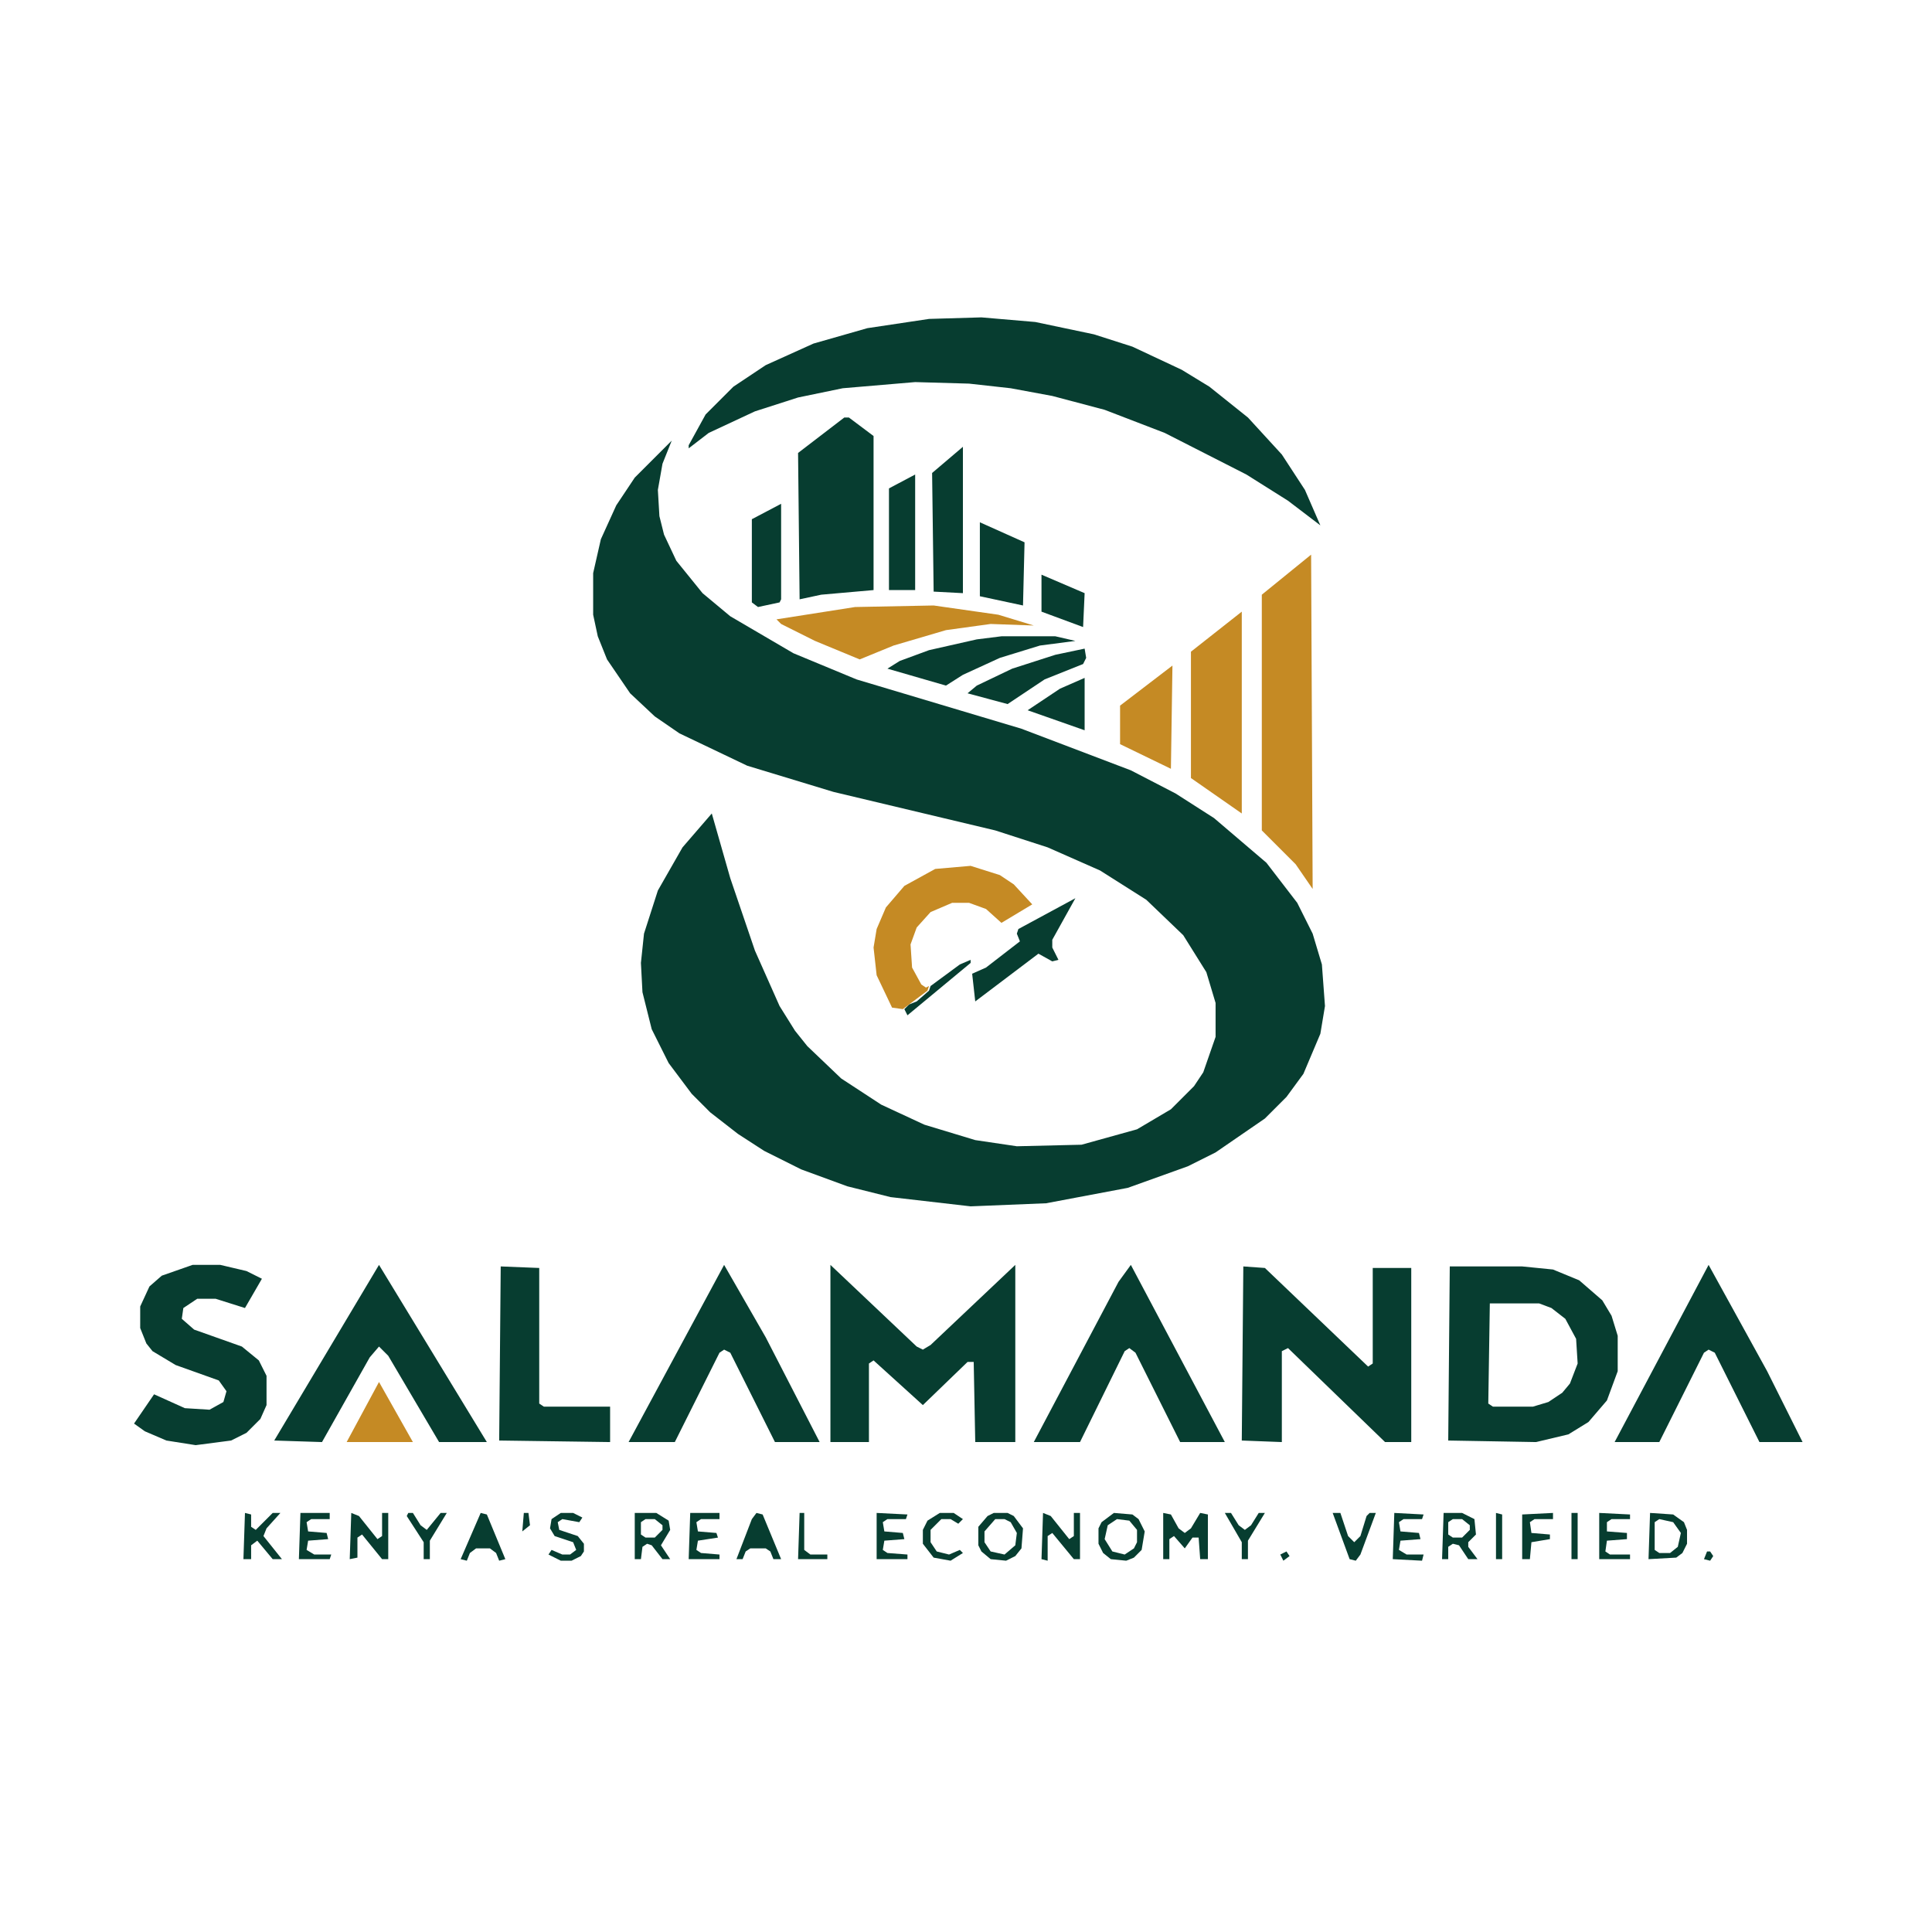
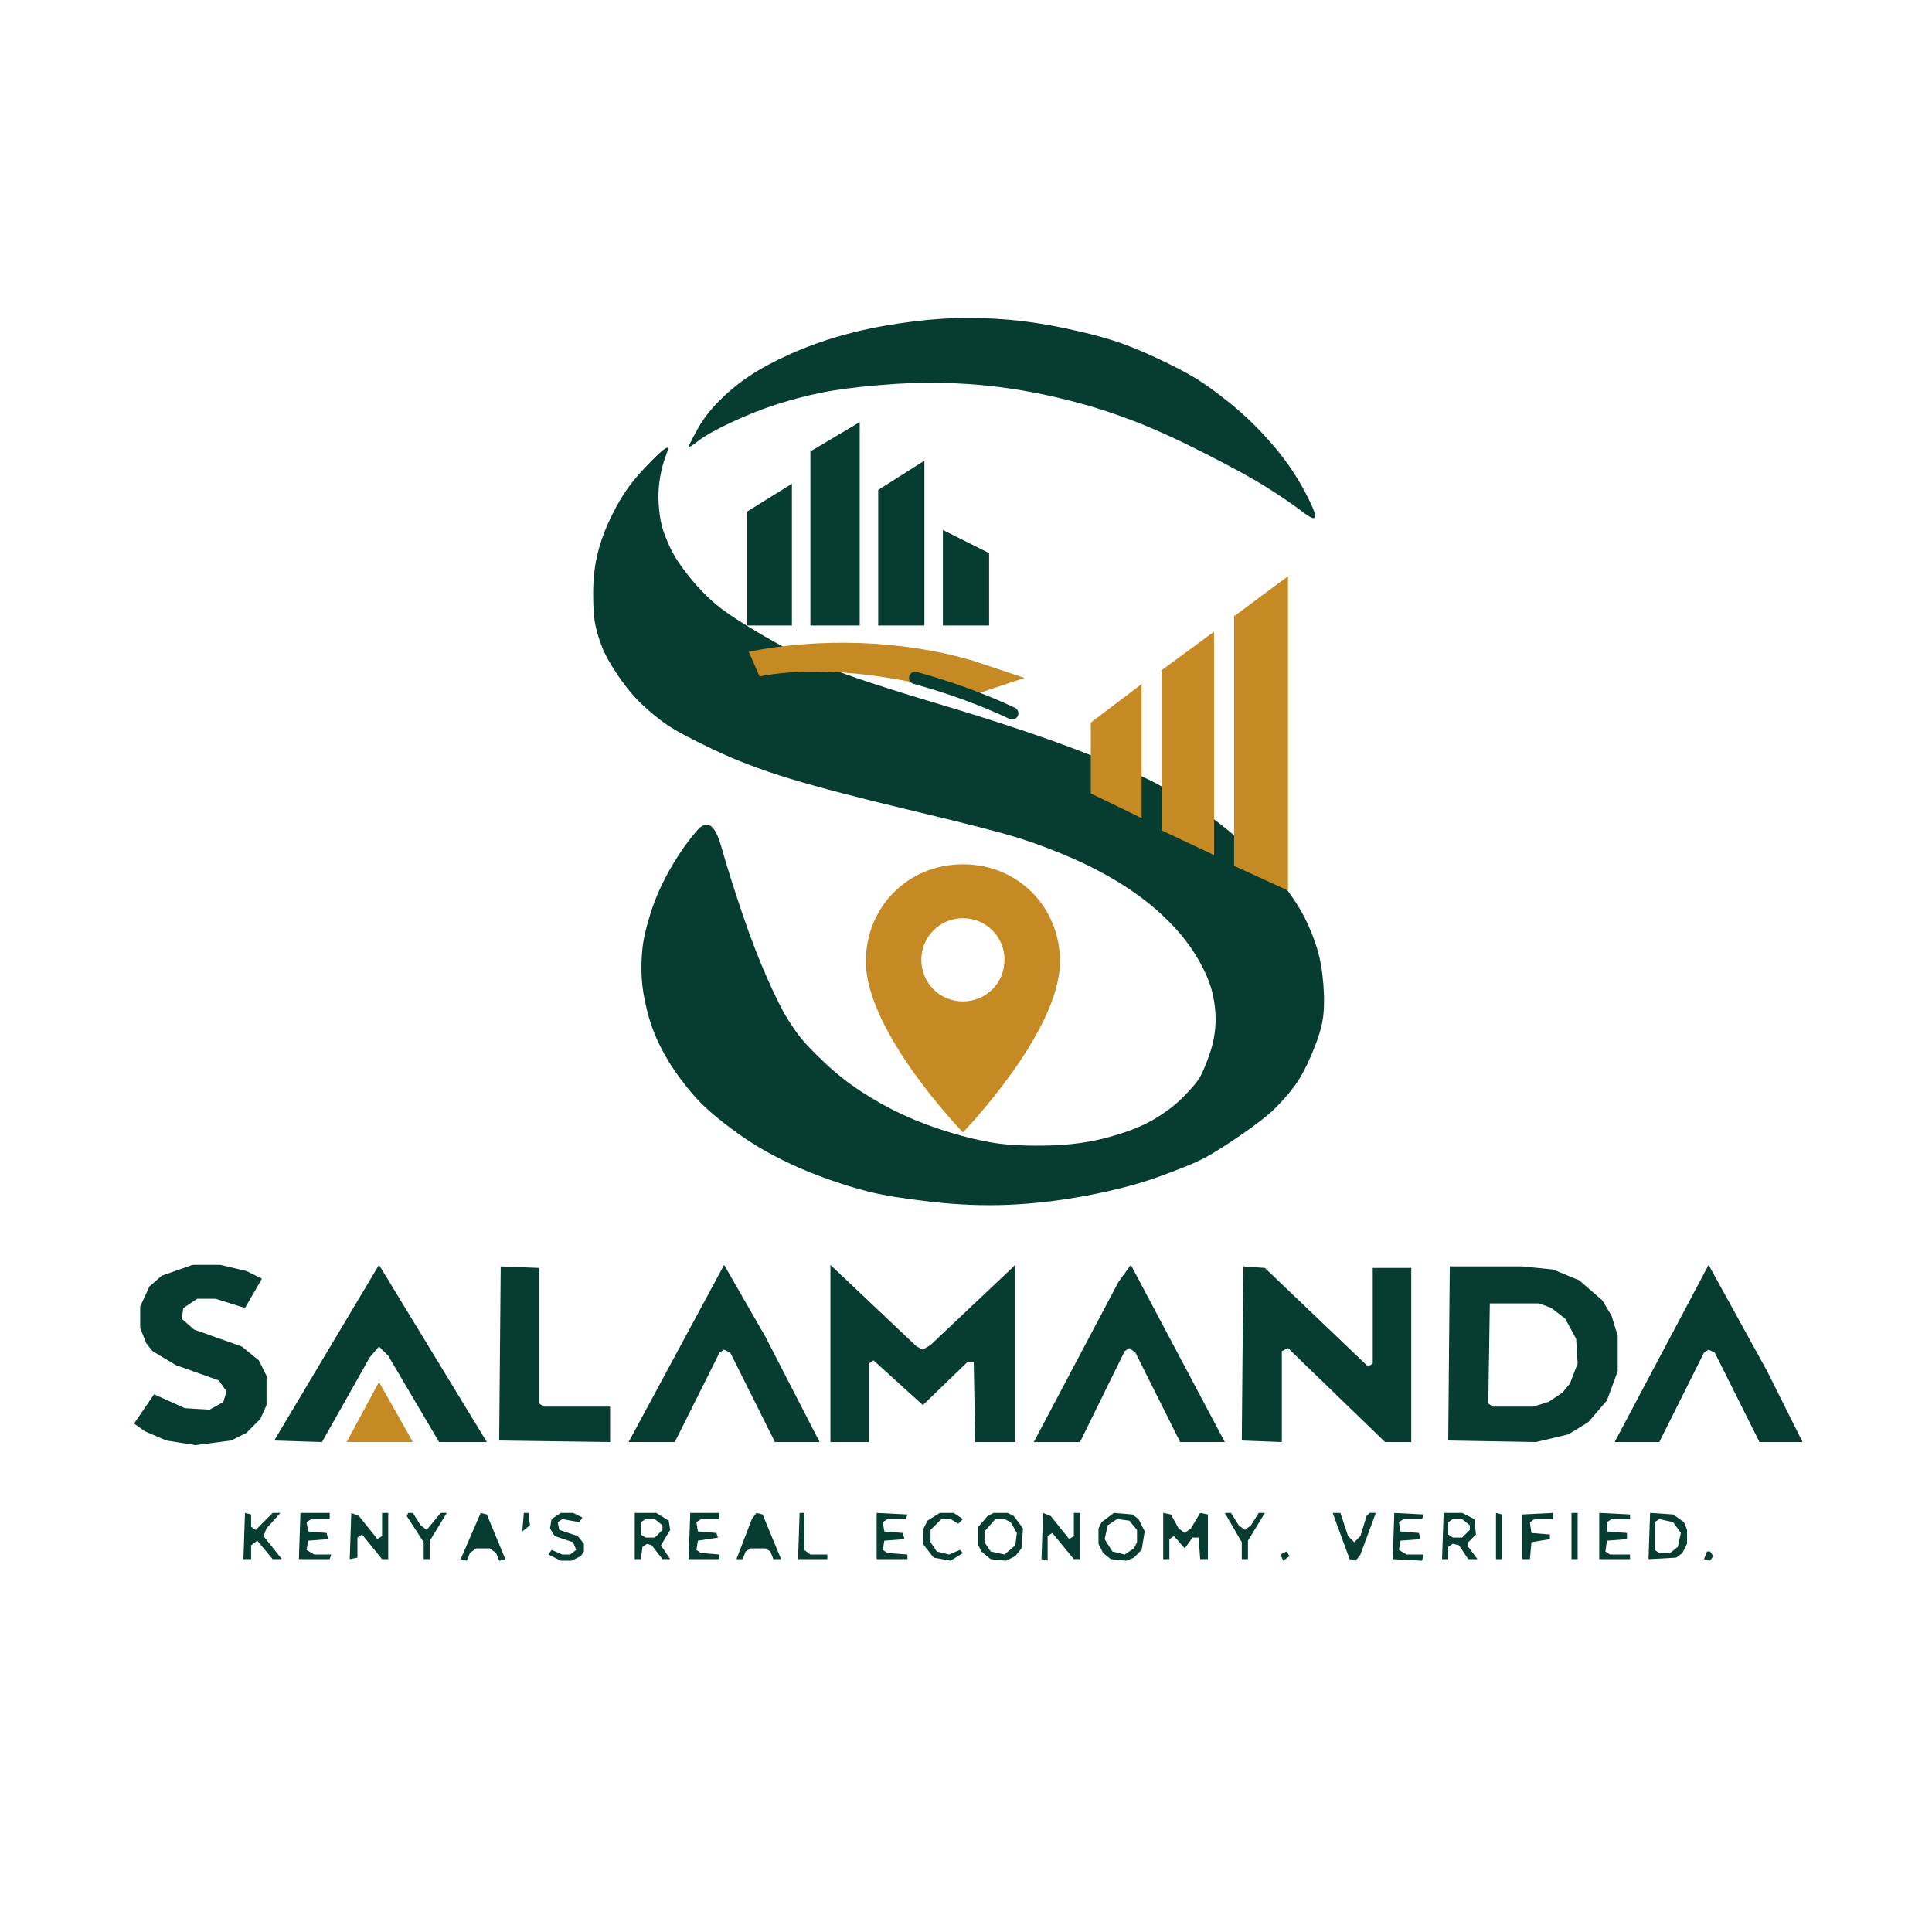
<svg xmlns="http://www.w3.org/2000/svg" width="1254" height="1254" viewBox="0 0 1254 1254">
  <g id="emblem" data-layer="emblem">
-     <path id="emblem-green" fill="#073D30" fill-rule="evenodd" d="M 630,623 L 623,626 L 604,640 L 603,643 L 595,650 L 590,652 L 587,655 L 589,659 L 630,625 Z M 698,583 L 661,603 L 660,606 L 662,611 L 640,628 L 631,632 L 633,650 L 674,619 L 683,624 L 687,623 L 683,615 L 683,610 Z M 704,440 L 688,447 L 667,461 L 704,474 Z M 704,421 L 685,425 L 657,434 L 634,445 L 628,450 L 654,457 L 678,441 L 703,431 L 705,427 Z M 698,416 L 685,413 L 650,413 L 634,415 L 603,422 L 584,429 L 576,434 L 614,445 L 625,438 L 649,427 L 675,419 Z M 676,373 L 676,397 L 703,407 L 704,385 Z M 636,339 L 636,387 L 664,393 L 665,352 Z M 507,327 L 488,337 L 488,391 L 492,394 L 506,391 L 507,389 Z M 594,308 L 577,317 L 577,383 L 594,383 Z M 625,290 L 605,307 L 606,384 L 625,385 Z M 412,310 L 400,328 L 390,350 L 385,372 L 385,399 L 388,413 L 394,428 L 409,450 L 425,465 L 441,476 L 485,497 L 541,514 L 646,539 L 680,550 L 714,565 L 744,584 L 768,607 L 783,631 L 789,651 L 789,673 L 781,696 L 775,705 L 760,720 L 738,733 L 702,743 L 660,744 L 633,740 L 600,730 L 572,717 L 546,700 L 524,679 L 516,669 L 506,653 L 490,617 L 474,570 L 462,528 L 443,550 L 427,578 L 418,606 L 416,625 L 417,644 L 423,668 L 434,690 L 449,710 L 461,722 L 479,736 L 496,747 L 520,759 L 550,770 L 578,777 L 630,783 L 679,781 L 732,771 L 771,757 L 789,748 L 821,726 L 835,712 L 846,697 L 857,671 L 860,653 L 858,626 L 852,606 L 842,586 L 822,560 L 788,531 L 763,515 L 734,500 L 663,473 L 556,441 L 515,424 L 474,400 L 456,385 L 439,364 L 431,347 L 428,335 L 427,318 L 430,301 L 436,286 Z M 551,271 L 548,271 L 518,294 L 519,389 L 533,386 L 567,383 L 567,283 Z M 447,289 L 447,291 L 460,281 L 490,267 L 518,258 L 547,252 L 594,248 L 629,249 L 656,252 L 683,257 L 717,266 L 756,281 L 809,308 L 836,325 L 857,341 L 847,318 L 832,295 L 810,271 L 785,251 L 767,240 L 735,225 L 710,217 L 672,209 L 637,206 L 603,207 L 563,213 L 528,223 L 497,237 L 476,251 L 458,269 Z" />
-     <path id="emblem-gold" fill="#C58A24" fill-rule="evenodd" d=" M 658,574 L 649,568 L 630,562 L 607,564 L 587,575 L 575,589 L 569,603 L 567,615 L 569,633 L 579,654 L 586,655 L 602,643 L 603,640 L 601,641 L 598,639 L 592,628 L 591,613 L 595,602 L 604,592 L 618,586 L 629,586 L 640,590 L 650,599 L 670,587 Z M 761,432 L 727,458 L 727,483 L 760,499 Z M 806,397 L 773,423 L 773,505 L 806,528 Z M 504,402 L 507,405 L 529,416 L 558,428 L 580,419 L 614,409 L 643,405 L 671,406 L 648,399 L 606,393 L 555,394 Z M 851,360 L 819,386 L 819,539 L 841,561 L 852,577 Z" />
+     <path id="emblem-ribbon" fill="#073D30" d="M 424,298 Q 412,310 406,319 Q 400,328 395,339 Q 390,350 387.5,361 Q 385,372 385,385.5 Q 385,399 386.5,406 Q 388,413 391,420.5 Q 394,428 401.5,439 Q 409,450 417,457.5 Q 425,465 433,470.5 Q 441,476 463,486.5 Q 485,497 513,505.5 Q 541,514 593.5,526.5 Q 646,539 663,544.5 Q 680,550 697,557.5 Q 714,565 729,574.5 Q 744,584 756,595.5 Q 768,607 775.5,619 Q 783,631 786,641 Q 789,651 789,662 Q 789,673 785,684.5 Q 781,696 778,700.5 Q 775,705 767.5,712.5 Q 760,720 749,726.5 Q 738,733 720,738 Q 702,743 681,743.5 Q 660,744 646.5,742 Q 633,740 616.5,735 Q 600,730 586,723.5 Q 572,717 559,708.5 Q 546,700 535,689.5 Q 524,679 520,674 Q 516,669 511,661 Q 506,653 498,635 Q 490,617 482,593.5 Q 474,570 468,549 Q 462,528 452.5,539 Q 443,550 435,564 Q 427,578 422.5,592 Q 418,606 417,615.5 Q 416,625 416.5,634.5 Q 417,644 420,656 Q 423,668 428.5,679 Q 434,690 441.5,700 Q 449,710 455,716 Q 461,722 470,729 Q 479,736 487.5,741.5 Q 496,747 508,753 Q 520,759 535,764.5 Q 550,770 564,773.5 Q 578,777 604,780 Q 630,783 654.5,782 Q 679,781 705.5,776 Q 732,771 751.5,764 Q 771,757 780,752.5 Q 789,748 805,737 Q 821,726 828,719 Q 835,712 840.5,704.5 Q 846,697 851.5,684 Q 857,671 858.5,662 Q 860,653 859,639.5 Q 858,626 855,616 Q 852,606 847,596 Q 842,586 832,573 Q 822,560 805,545.5 Q 788,531 775.5,523 Q 763,515 748.5,507.5 Q 734,500 698.5,486.5 Q 663,473 609.5,457 Q 556,441 535.5,432.5 Q 515,424 494.5,412 Q 474,400 465,392.5 Q 456,385 447.5,374.5 Q 439,364 435,355.5 Q 431,347 429.5,341 Q 428,335 427.5,326.5 Q 427,318 428.5,309.5 Q 430,301 433,293.5 Q 436,286 424,298 Z" />
+     <path id="emblem-upper-sweep" fill="#073D30" d="M 452.5,279 Q 447,289 447,290 Q 447,291 453.5,286 Q 460,281 475,274 Q 490,267 504,262.5 Q 518,258 532.5,255 Q 547,252 570.5,250 Q 594,248 611.5,248.5 Q 629,249 642.5,250.5 Q 656,252 669.5,254.5 Q 683,257 700,261.5 Q 717,266 736.5,273.5 Q 756,281 782.5,294.5 Q 809,308 822.5,316.5 Q 836,325 846.5,333 Q 857,341 852,329.5 Q 847,318 839.5,306.5 Q 832,295 821,283 Q 810,271 797.5,261 Q 785,251 776,245.5 Q 767,240 751,232.5 Q 735,225 722.5,221 Q 710,217 691,213 Q 672,209 654.5,207.5 Q 637,206 620,206.5 Q 603,207 583,210 Q 563,213 545.5,218 Q 528,223 512.5,230 Q 497,237 486.5,244 Q 476,251 467,260 Q 458,269 452.5,279 Z" />
+     <path id="emblem-skyline" fill="#073D30" d="M 485,406 V 332 L 514,314 V 406 Z M 526,406 V 293 L 558,274 V 406 Z M 570,406 V 318 L 600,299 V 406 Z M 612,406 V 344 L 642,359 V 406 Z" />
+     <path id="emblem-field" fill="#C58A24" d="M 486,423 C 531,414 585,415 632,429 L 665,440 L 629,452 C 578,437 530,432 493,439 Z" />
+     <path id="emblem-field-lines" fill="none" stroke="#073D30" stroke-width="8" stroke-linecap="round" d="M 552,447 C 575,453 598,461 620,470 M 594,440 C 616,446 638,454 657,463" />
+     <path id="emblem-growth-bars" fill="#C58A24" d="M 708,469 L 741,444 V 531 L 708,515 Z M 754,435 L 788,410 V 555 L 754,539 Z M 801,400 L 836,374 V 578 L 801,562 Z" />
+     <path id="emblem-location-pin" fill="#C58A24" fill-rule="evenodd" d="M 625,561 C 589,561 562,589 562,624 C 562,670 625,735 625,735 C 625,735 688,670 688,624 C 688,589 661,561 625,561 Z M 625,596 C 640,596 652,608 652,623 C 652,638 640,650 625,650 C 610,650 598,638 598,623 C 598,608 610,596 625,596 Z" />
  </g>
  <g id="wordmark" data-layer="wordmark">
    <path id="wordmark-green" fill="#073D30" fill-rule="evenodd" d="M 941,822 L 940,935 L 997,936 L 1018,931 L 1031,923 L 1043,909 L 1050,890 L 1050,867 L 1046,854 L 1040,844 L 1025,831 L 1008,824 L 988,822 Z M 967,846 L 999,846 L 1007,849 L 1016,856 L 1023,869 L 1024,885 L 1019,898 L 1014,904 L 1005,910 L 995,913 L 969,913 L 966,911 Z M 807,822 L 806,935 L 832,936 L 832,877 L 836,875 L 899,936 L 916,936 L 916,823 L 891,823 L 891,885 L 888,887 L 821,823 Z M 325,822 L 324,935 L 396,936 L 396,913 L 353,913 L 350,911 L 350,823 Z M 1109,821 L 1048,936 L 1077,936 L 1106,878 L 1109,876 L 1113,878 L 1142,936 L 1170,936 L 1147,890 Z M 734,821 L 726,832 L 671,936 L 701,936 L 730,877 L 733,875 L 737,878 L 766,936 L 795,936 Z M 539,821 L 539,936 L 564,936 L 564,885 L 567,883 L 599,912 L 628,884 L 632,884 L 633,936 L 659,936 L 659,821 L 604,873 L 599,876 L 595,874 Z M 470,821 L 408,936 L 438,936 L 467,878 L 470,876 L 474,878 L 503,936 L 532,936 L 497,868 Z M 178,935 L 209,936 L 240,881 L 246,874 L 252,880 L 285,936 L 316,936 L 246,821 Z M 143,821 L 125,821 L 105,828 L 97,835 L 91,848 L 91,862 L 95,872 L 99,877 L 114,886 L 142,896 L 147,903 L 145,910 L 136,915 L 120,914 L 100,905 L 87,924 L 94,929 L 108,935 L 127,938 L 150,935 L 160,930 L 169,921 L 173,912 L 173,893 L 168,883 L 157,874 L 126,863 L 118,856 L 119,849 L 128,843 L 140,843 L 159,849 L 170,830 L 160,825 Z" />
    <path id="wordmark-gold" fill="#C58A24" fill-rule="evenodd" d="M 246,897 L 225,936 L 268,936 Z" />
  </g>
  <g id="tagline" data-layer="tagline">
    <path id="tagline-green" fill="#073D30" fill-rule="evenodd" d="M 1108,1007 L 1106,1012 L 1110,1013 L 1112,1010 L 1110,1007 Z M 835,1007 L 831,1009 L 833,1013 L 837,1010 Z M 1071,982 L 1070,1012 L 1088,1011 L 1092,1008 L 1095,1002 L 1095,993 L 1093,988 L 1086,983 Z M 1077,986 L 1086,988 L 1091,995 L 1089,1004 L 1084,1008 L 1077,1008 L 1074,1006 L 1074,988 Z M 1038,982 L 1038,1012 L 1058,1012 L 1058,1009 L 1045,1009 L 1042,1007 L 1043,1000 L 1056,999 L 1056,995 L 1043,994 L 1043,988 L 1046,986 L 1058,986 L 1058,983 Z M 1020,982 L 1020,1012 L 1024,1012 L 1024,982 Z M 1008,982 L 988,983 L 988,1012 L 993,1012 L 994,1001 L 1006,999 L 1006,996 L 994,995 L 993,988 L 996,986 L 1008,986 Z M 971,982 L 971,1012 L 975,1012 L 975,983 Z M 937,982 L 936,1012 L 940,1012 L 940,1004 L 943,1002 L 947,1003 L 953,1012 L 959,1012 L 953,1004 L 953,1001 L 958,996 L 957,986 L 949,982 Z M 940,988 L 943,986 L 949,986 L 954,990 L 954,993 L 949,998 L 943,998 L 940,996 Z M 905,982 L 904,1012 L 923,1013 L 924,1009 L 913,1009 L 908,1006 L 909,1000 L 922,999 L 921,995 L 909,994 L 908,988 L 911,986 L 923,986 L 924,983 Z M 865,982 L 876,1012 L 880,1013 L 883,1009 L 893,982 L 889,982 L 887,984 L 883,997 L 879,1001 L 875,997 L 870,982 Z M 795,982 L 806,1001 L 806,1012 L 810,1012 L 810,1000 L 821,982 L 817,982 L 812,990 L 808,993 L 804,990 L 799,982 Z M 755,982 L 755,1012 L 759,1012 L 759,999 L 762,997 L 769,1005 L 774,998 L 778,998 L 779,1012 L 784,1012 L 784,983 L 779,982 L 773,992 L 769,995 L 765,992 L 760,983 Z M 723,982 L 715,988 L 713,992 L 713,1002 L 716,1008 L 721,1012 L 731,1013 L 736,1011 L 741,1006 L 743,994 L 739,986 L 735,983 Z M 725,986 L 733,987 L 738,993 L 738,1001 L 736,1005 L 730,1009 L 722,1007 L 717,999 L 719,990 Z M 677,982 L 676,1012 L 680,1013 L 680,997 L 683,995 L 697,1012 L 701,1012 L 701,982 L 697,982 L 697,997 L 694,999 L 682,984 Z M 645,982 L 641,984 L 635,991 L 635,1003 L 637,1007 L 643,1012 L 653,1013 L 659,1010 L 663,1005 L 664,992 L 658,984 L 654,982 Z M 646,986 L 652,986 L 656,988 L 660,995 L 659,1003 L 652,1009 L 643,1007 L 639,1001 L 639,994 Z M 610,982 L 602,987 L 599,993 L 599,1002 L 606,1011 L 617,1013 L 625,1008 L 623,1006 L 616,1009 L 608,1007 L 604,1001 L 604,993 L 611,986 L 617,986 L 622,989 L 625,986 L 619,982 Z M 569,982 L 569,1012 L 589,1012 L 589,1009 L 576,1008 L 573,1006 L 574,1000 L 587,999 L 586,995 L 574,994 L 573,988 L 576,986 L 588,986 L 589,983 Z M 519,982 L 518,1012 L 537,1012 L 537,1009 L 526,1009 L 522,1006 L 522,982 Z M 491,982 L 488,986 L 478,1012 L 482,1012 L 484,1007 L 487,1005 L 497,1005 L 500,1007 L 502,1012 L 507,1012 L 495,983 Z M 448,982 L 447,1012 L 467,1012 L 467,1009 L 455,1008 L 452,1006 L 453,1000 L 466,998 L 465,995 L 453,994 L 452,988 L 455,986 L 467,986 L 467,982 Z M 412,982 L 412,1012 L 416,1012 L 417,1004 L 420,1002 L 423,1003 L 430,1012 L 435,1012 L 429,1003 L 435,993 L 434,987 L 426,982 Z M 416,988 L 419,986 L 425,986 L 430,990 L 430,993 L 425,998 L 419,998 L 416,996 Z M 364,982 L 358,986 L 357,992 L 360,997 L 372,1001 L 374,1006 L 370,1009 L 365,1009 L 358,1006 L 356,1009 L 364,1013 L 371,1013 L 377,1010 L 379,1007 L 379,1002 L 375,997 L 363,993 L 362,988 L 365,986 L 376,988 L 378,985 L 372,982 Z M 343,982 L 340,982 L 339,994 L 344,990 Z M 312,982 L 299,1012 L 303,1013 L 305,1008 L 309,1005 L 318,1005 L 322,1008 L 324,1013 L 328,1012 L 316,983 Z M 265,982 L 264,984 L 275,1001 L 275,1012 L 279,1012 L 279,1000 L 290,982 L 286,982 L 277,993 L 273,990 L 268,982 Z M 228,982 L 227,1012 L 232,1011 L 232,998 L 235,996 L 248,1012 L 252,1012 L 252,982 L 248,982 L 248,997 L 245,999 L 233,984 Z M 195,982 L 194,1012 L 214,1012 L 215,1009 L 204,1009 L 199,1006 L 200,1000 L 213,999 L 212,995 L 200,994 L 199,988 L 202,986 L 214,986 L 214,982 Z M 159,982 L 158,1012 L 163,1012 L 163,1003 L 167,1000 L 177,1012 L 183,1012 L 171,997 L 173,992 L 182,982 L 177,982 L 166,993 L 163,991 L 163,983 Z" />
  </g>
</svg>
